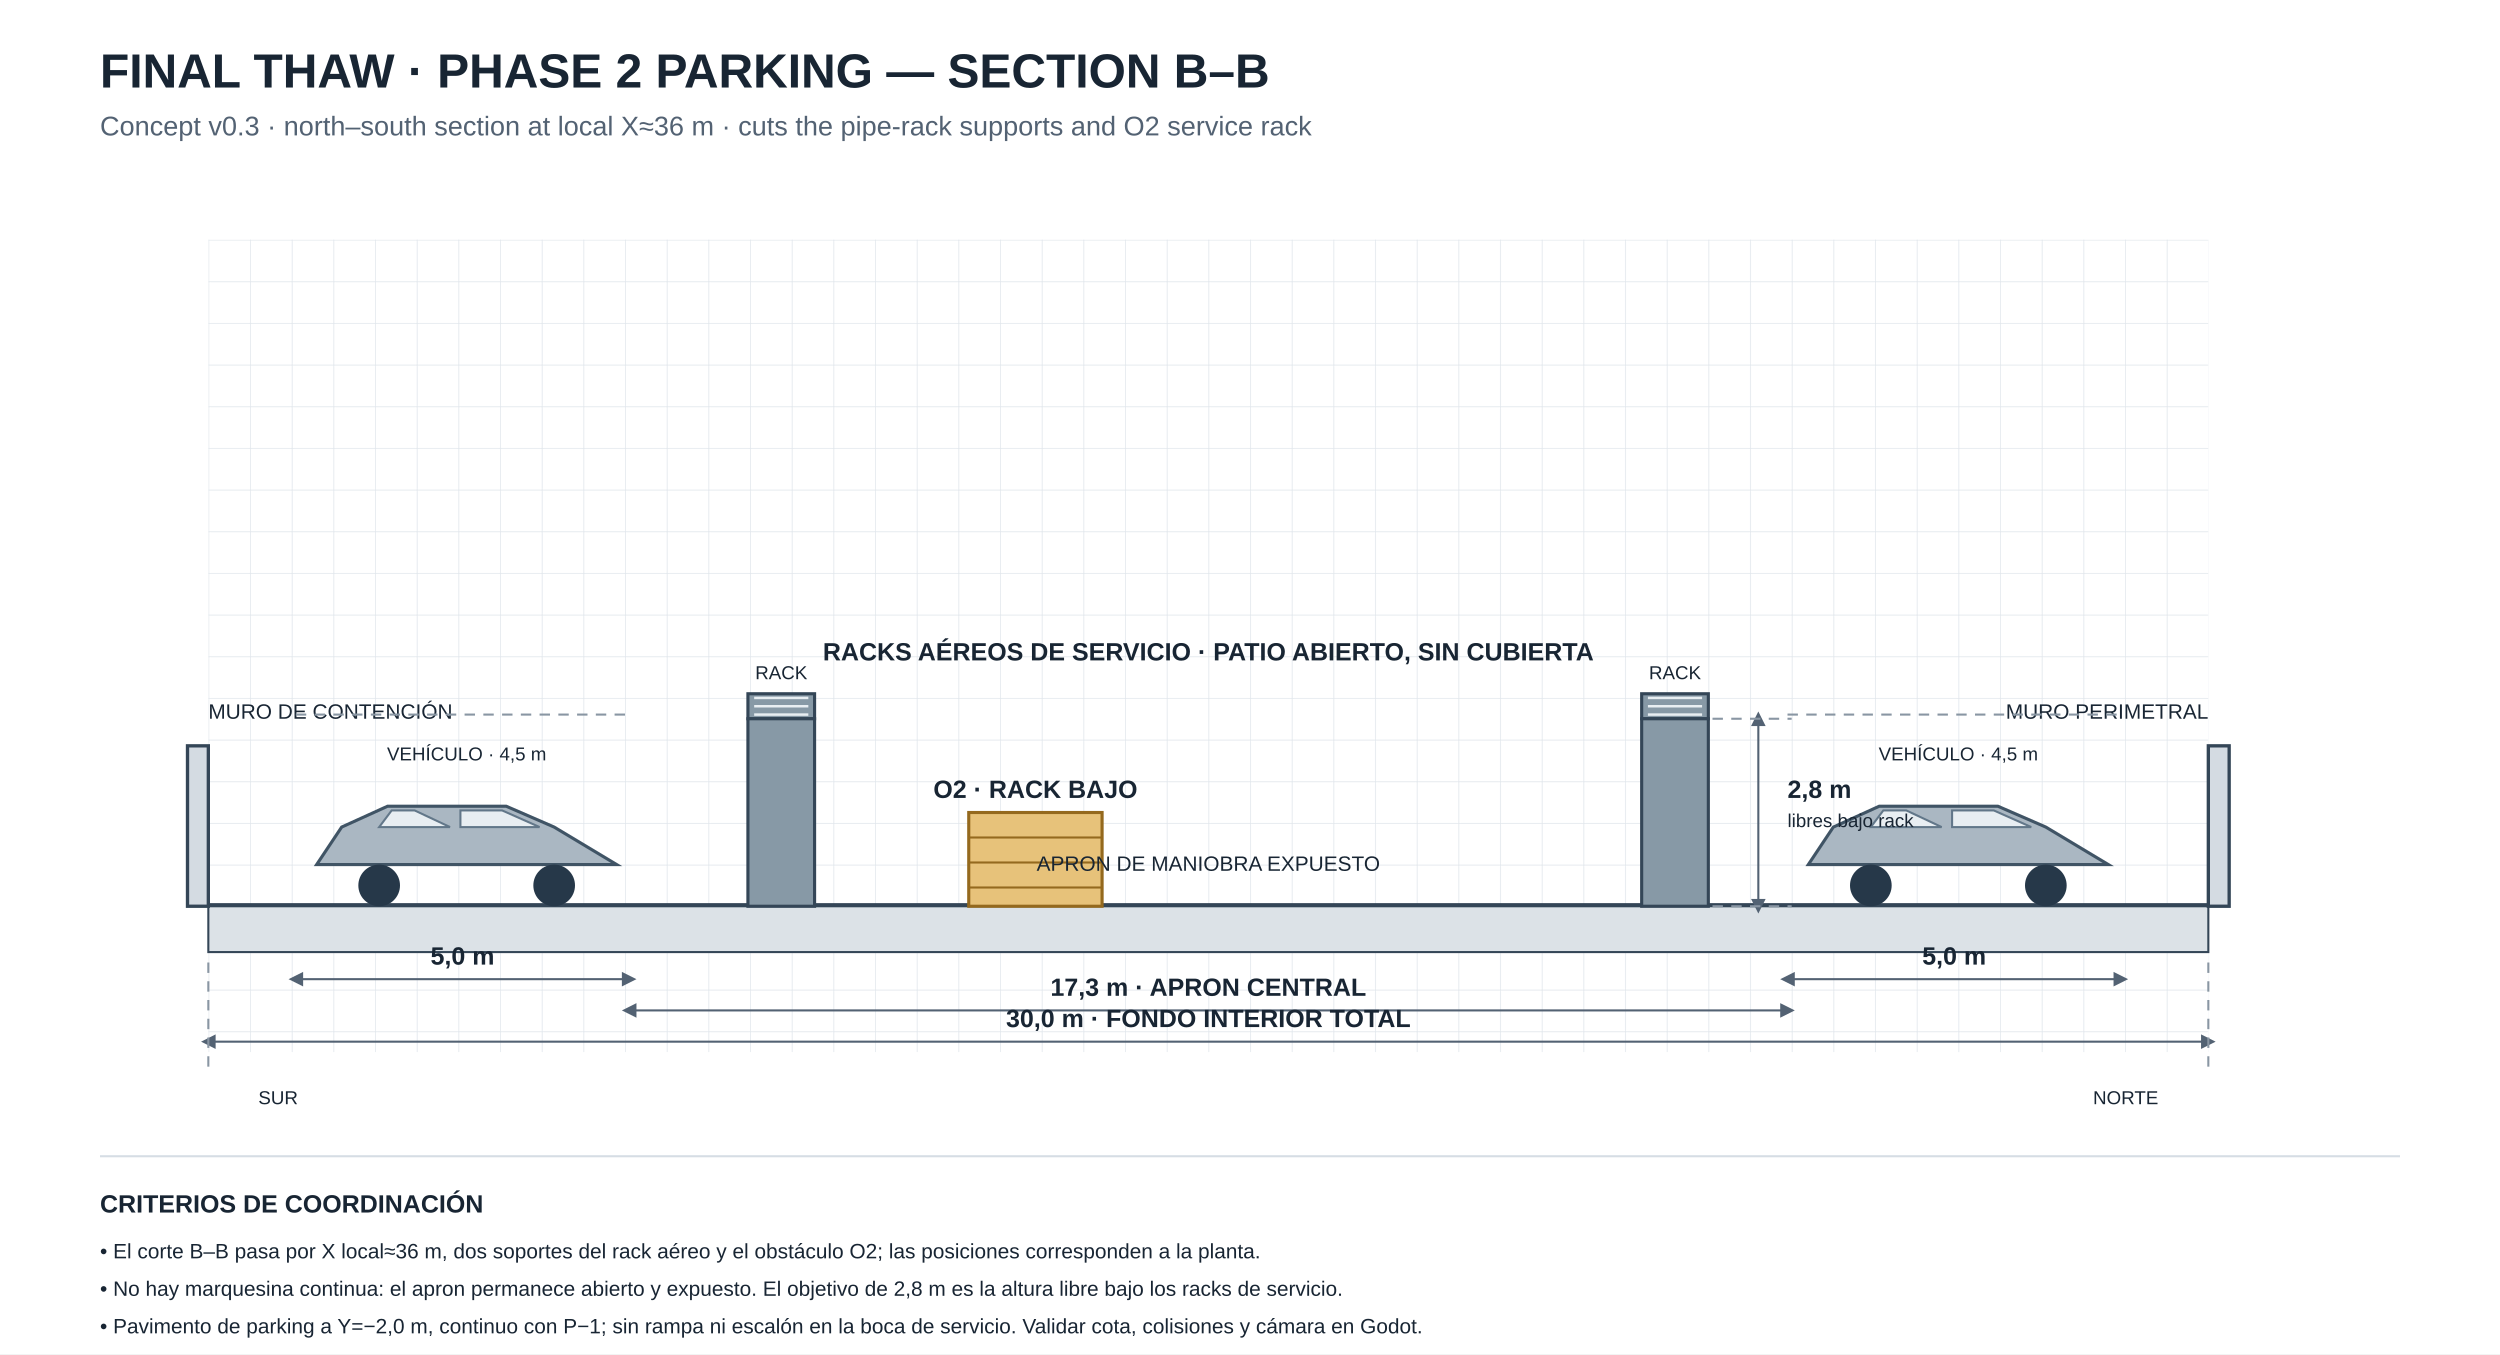
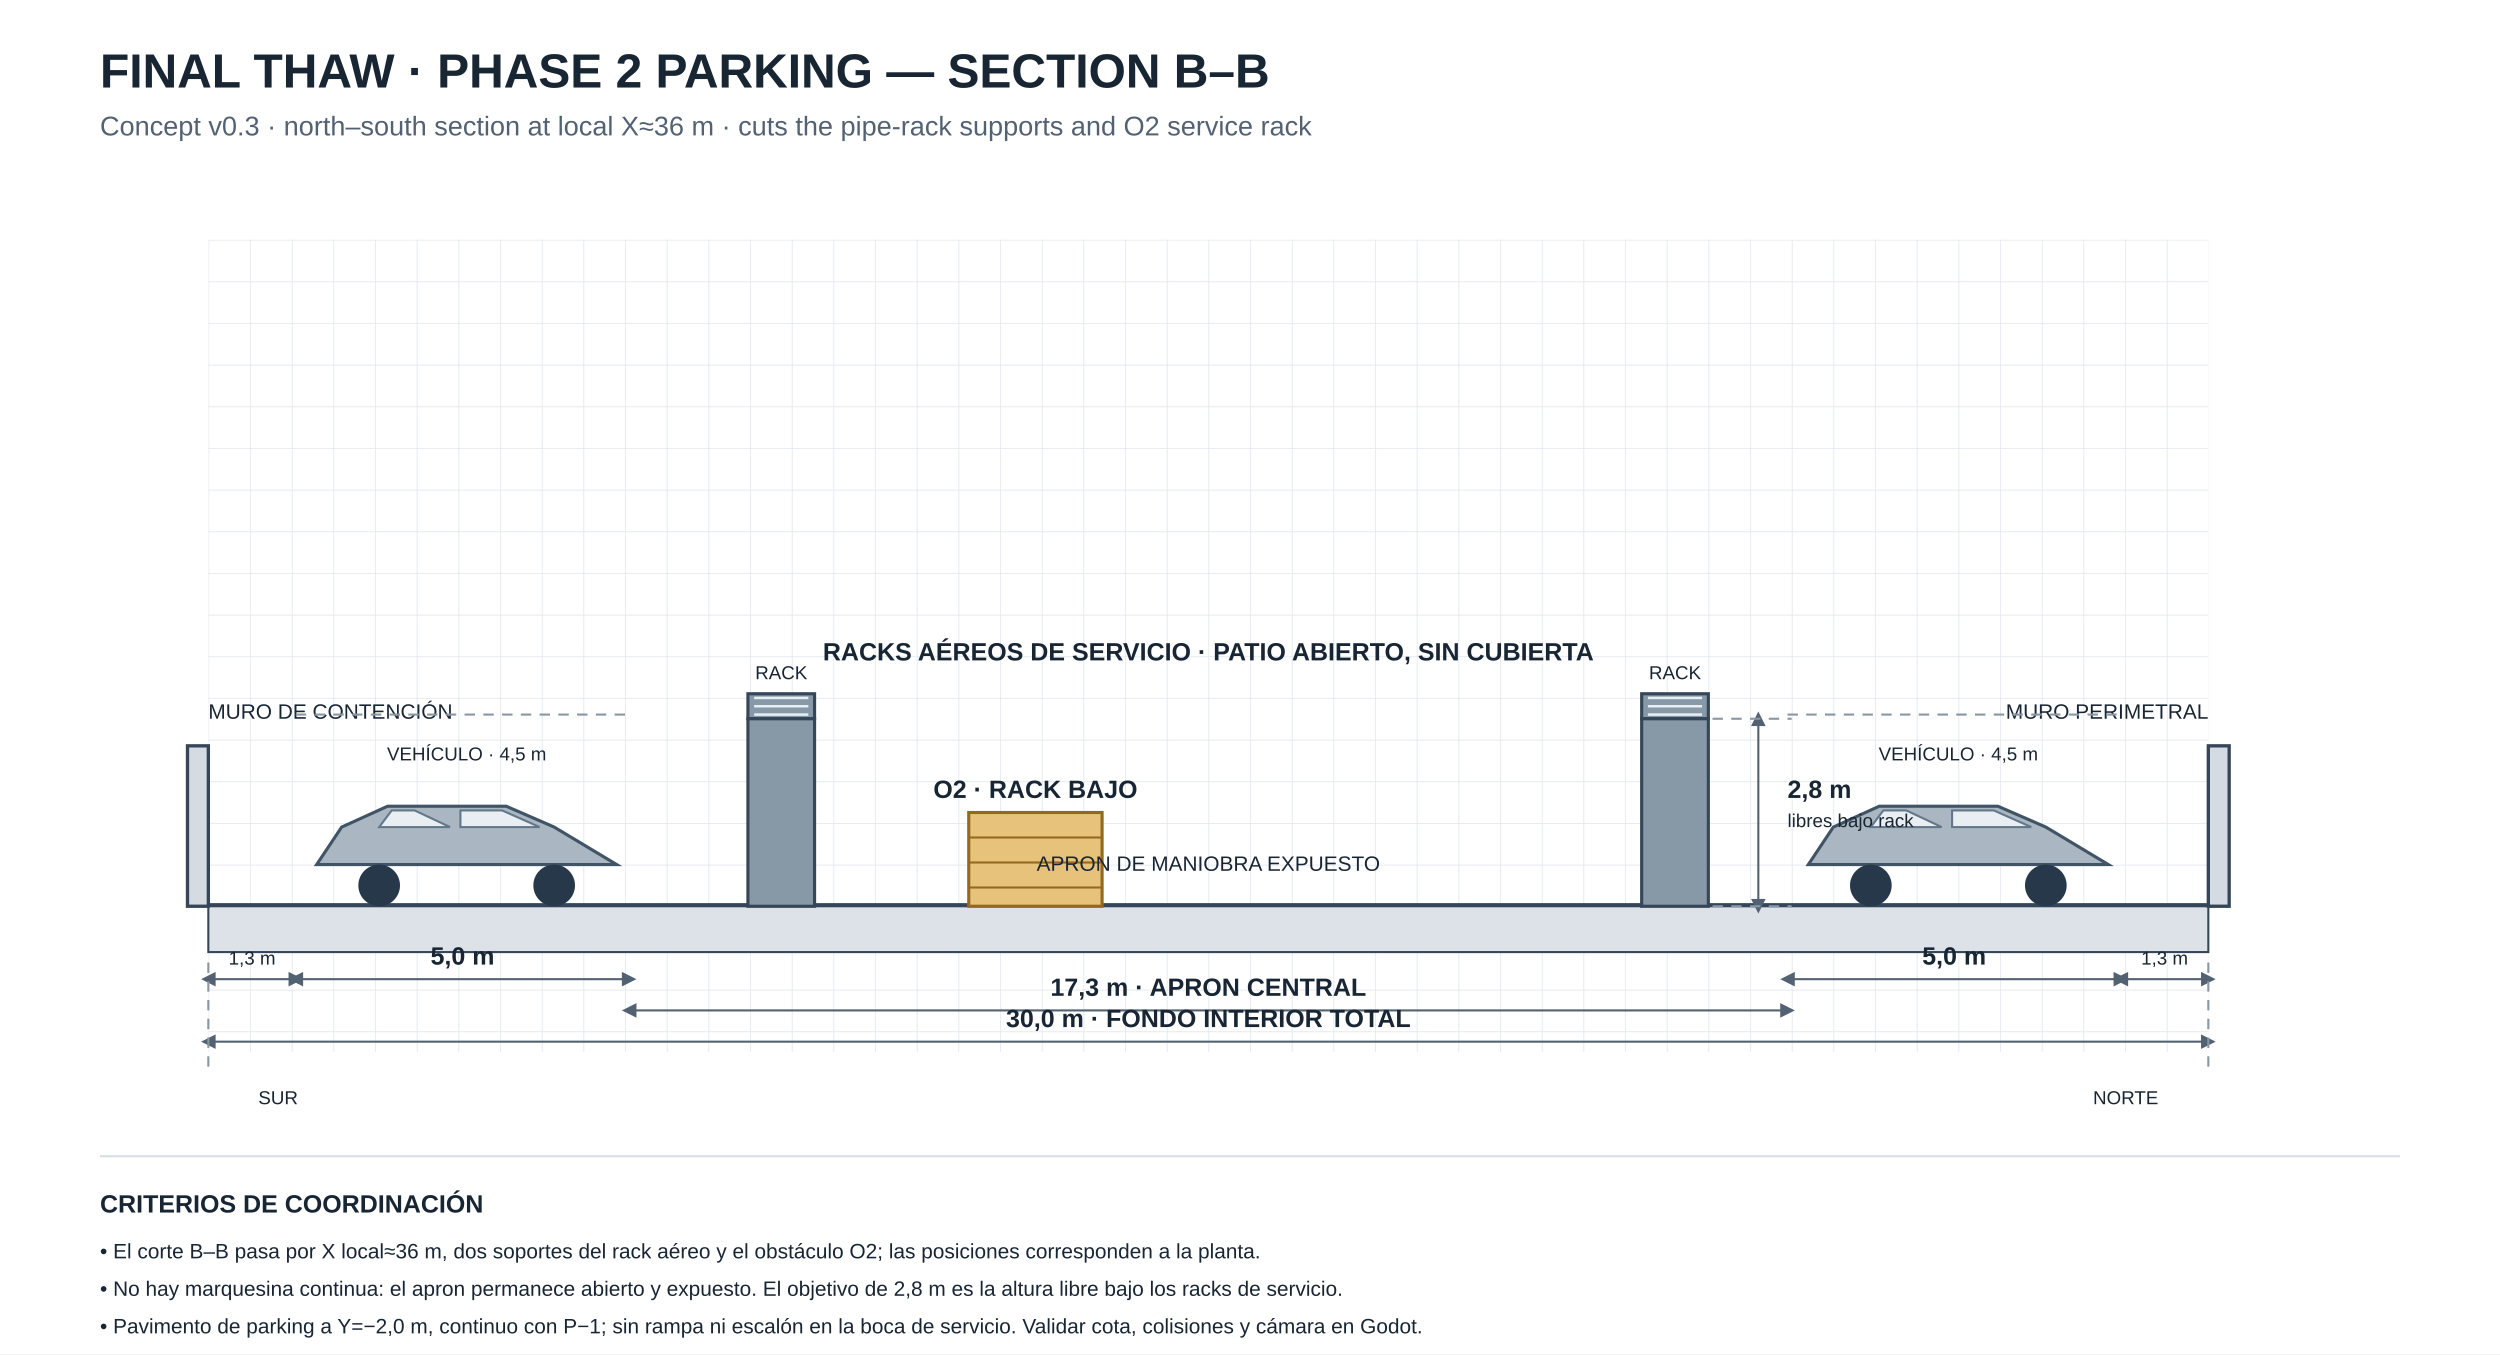
<svg xmlns="http://www.w3.org/2000/svg" width="1200" height="650" viewBox="0 0 1200 650">
  <defs>
    <pattern id="grid" width="20" height="20" patternUnits="userSpaceOnUse">
      <path d="M20 0H0V20" fill="none" stroke="#e1e6eb" stroke-width=".7" />
    </pattern>
    <marker id="dim" markerWidth="7" markerHeight="7" refX="3.5" refY="3.5" orient="auto-start-reverse">
      <path d="M0,0 L7,3.5 L0,7 Z" fill="#536273" />
    </marker>
    <style>
      text{font-family:Arial,Helvetica,sans-serif;fill:#182533}
      .title{font-size:23px;font-weight:700}
      .sub{font-size:13px;fill:#536273}
      .label{font-size:12px;font-weight:600}
      .small{font-size:10px}
      .tiny{font-size:9px}
      .concrete{fill:#d4dbe2;stroke:#344657;stroke-width:1.6}
      .metal{fill:#8799a6;stroke:#344657;stroke-width:1.5}
      .car{fill:#aab7c2;stroke:#405465;stroke-width:1.5}
      .glass{fill:#e8eef2;stroke:#627789;stroke-width:1}
      .obstacle{fill:#e7c27a;stroke:#94691e;stroke-width:1.5}
      .dim{stroke:#536273;stroke-width:1;marker-start:url(#dim);marker-end:url(#dim)}
      .guide{stroke:#8996a3;stroke-width:1;stroke-dasharray:5 4}
    </style>
  </defs>
  <rect width="1200" height="650" fill="#fff" />
  <text x="48" y="42" class="title">FINAL THAW · PHASE 2 PARKING — SECTION B–B</text>
  <text x="48" y="65" class="sub">Concept v0.3 · north–south section at local X≈36 m · cuts the pipe-rack supports and O2 service rack</text>
  <g transform="translate(100 115)">
    <rect width="960" height="390" fill="url(#grid)" />
    <line x1="0" y1="320" x2="960" y2="320" stroke="#344657" stroke-width="3" />
    <rect x="0" y="320" width="960" height="22" fill="#dce2e7" stroke="#344657" stroke-width="1" />
    <rect x="-10" y="243" width="10" height="77" class="concrete" />
    <rect x="960" y="243" width="10" height="77" class="concrete" />
    <text x="0" y="230" class="small" text-anchor="start">MURO DE CONTENCIÓN</text>
    <text x="960" y="230" class="small" text-anchor="end">MURO PERIMETRAL</text>
    <line x1="42" y1="228" x2="202" y2="228" class="guide" />
    <line x1="758" y1="228" x2="918" y2="228" class="guide" />
    <path d="M52 300 L64 282 L86 272 L143 272 L166 282 L196 300 Z" class="car" />
    <path d="M88 274 L99 274 L116 282 L82 282 Z" class="glass" />
    <path d="M121 274 L141 274 L159 282 L121 282 Z" class="glass" />
    <circle cx="82" cy="310" r="10" fill="#263849" />
    <circle cx="166" cy="310" r="10" fill="#263849" />
    <path d="M768 300 L780 282 L802 272 L859 272 L882 282 L912 300 Z" class="car" />
    <path d="M804 274 L815 274 L832 282 L798 282 Z" class="glass" />
    <path d="M837 274 L857 274 L875 282 L837 282 Z" class="glass" />
    <circle cx="798" cy="310" r="10" fill="#263849" />
    <circle cx="882" cy="310" r="10" fill="#263849" />
    <text x="124" y="250" class="tiny" text-anchor="middle">VEHÍCULO · 4,5 m</text>
    <text x="840" y="250" class="tiny" text-anchor="middle">VEHÍCULO · 4,5 m</text>
    <rect x="259" y="218" width="32" height="12" class="metal" />
    <path d="M262 220H288 M262 224H288 M262 228H288" stroke="#e8eef2" stroke-width="1.2" />
    <rect x="688" y="218" width="32" height="12" class="metal" />
    <path d="M691 220H717 M691 224H717 M691 228H717" stroke="#e8eef2" stroke-width="1.2" />
    <rect x="259" y="230" width="32" height="90" class="metal" />
    <rect x="688" y="230" width="32" height="90" class="metal" />
    <text x="480" y="202" class="label" text-anchor="middle">RACKS AÉREOS DE SERVICIO · PATIO ABIERTO, SIN CUBIERTA</text>
    <text x="275" y="211" class="tiny" text-anchor="middle">RACK</text>
    <text x="704" y="211" class="tiny" text-anchor="middle">RACK</text>
    <rect x="365" y="275" width="64" height="45" class="obstacle" />
    <path d="M365 287H429 M365 299H429 M365 311H429" stroke="#94691e" stroke-width="1" />
    <text x="397" y="268" class="label" text-anchor="middle">O2 · RACK BAJO</text>
    <text x="480" y="303" class="small" text-anchor="middle">APRON DE MANIOBRA EXPUESTO</text>
    <line x1="744" y1="230" x2="744" y2="320" class="dim" />
    <line x1="722" y1="230" x2="760" y2="230" class="guide" />
    <line x1="722" y1="320" x2="760" y2="320" class="guide" />
    <text x="758" y="268" class="label">2,8 m</text>
    <text x="758" y="282" class="tiny">libres bajo rack</text>
+     <line x1="0" y1="355" x2="42" y2="355" class="dim" />
+     <text x="21" y="348" class="tiny" text-anchor="middle">1,3 m</text>
    <line x1="42" y1="355" x2="202" y2="355" class="dim" />
    <text x="122" y="348" class="label" text-anchor="middle">5,0 m</text>
    <line x1="202" y1="370" x2="758" y2="370" class="dim" />
    <text x="480" y="363" class="label" text-anchor="middle">17,3 m · APRON CENTRAL</text>
    <line x1="758" y1="355" x2="918" y2="355" class="dim" />
    <text x="838" y="348" class="label" text-anchor="middle">5,0 m</text>
+     <line x1="918" y1="355" x2="960" y2="355" class="dim" />
+     <text x="939" y="348" class="tiny" text-anchor="middle">1,3 m</text>
    <line x1="0" y1="385" x2="960" y2="385" class="dim" />
    <line x1="0" y1="347" x2="0" y2="398" class="guide" />
    <line x1="960" y1="347" x2="960" y2="398" class="guide" />
    <text x="480" y="378" class="label" text-anchor="middle">30,0 m · FONDO INTERIOR TOTAL</text>
    <text x="24" y="415" class="tiny">SUR</text>
    <text x="936" y="415" class="tiny" text-anchor="end">NORTE</text>
  </g>
  <line x1="48" y1="555" x2="1152" y2="555" stroke="#d6dde4" />
  <text x="48" y="582" class="label">CRITERIOS DE COORDINACIÓN</text>
  <text x="48" y="604" class="small">• El corte B–B pasa por X local≈36 m, dos soportes del rack aéreo y el obstáculo O2; las posiciones corresponden a la planta.</text>
  <text x="48" y="622" class="small">• No hay marquesina continua: el apron permanece abierto y expuesto. El objetivo de 2,8 m es la altura libre bajo los racks de servicio.</text>
  <text x="48" y="640" class="small">• Pavimento de parking a Y=−2,0 m, continuo con P−1; sin rampa ni escalón en la boca de servicio. Validar cota, colisiones y cámara en Godot.</text>
</svg>
